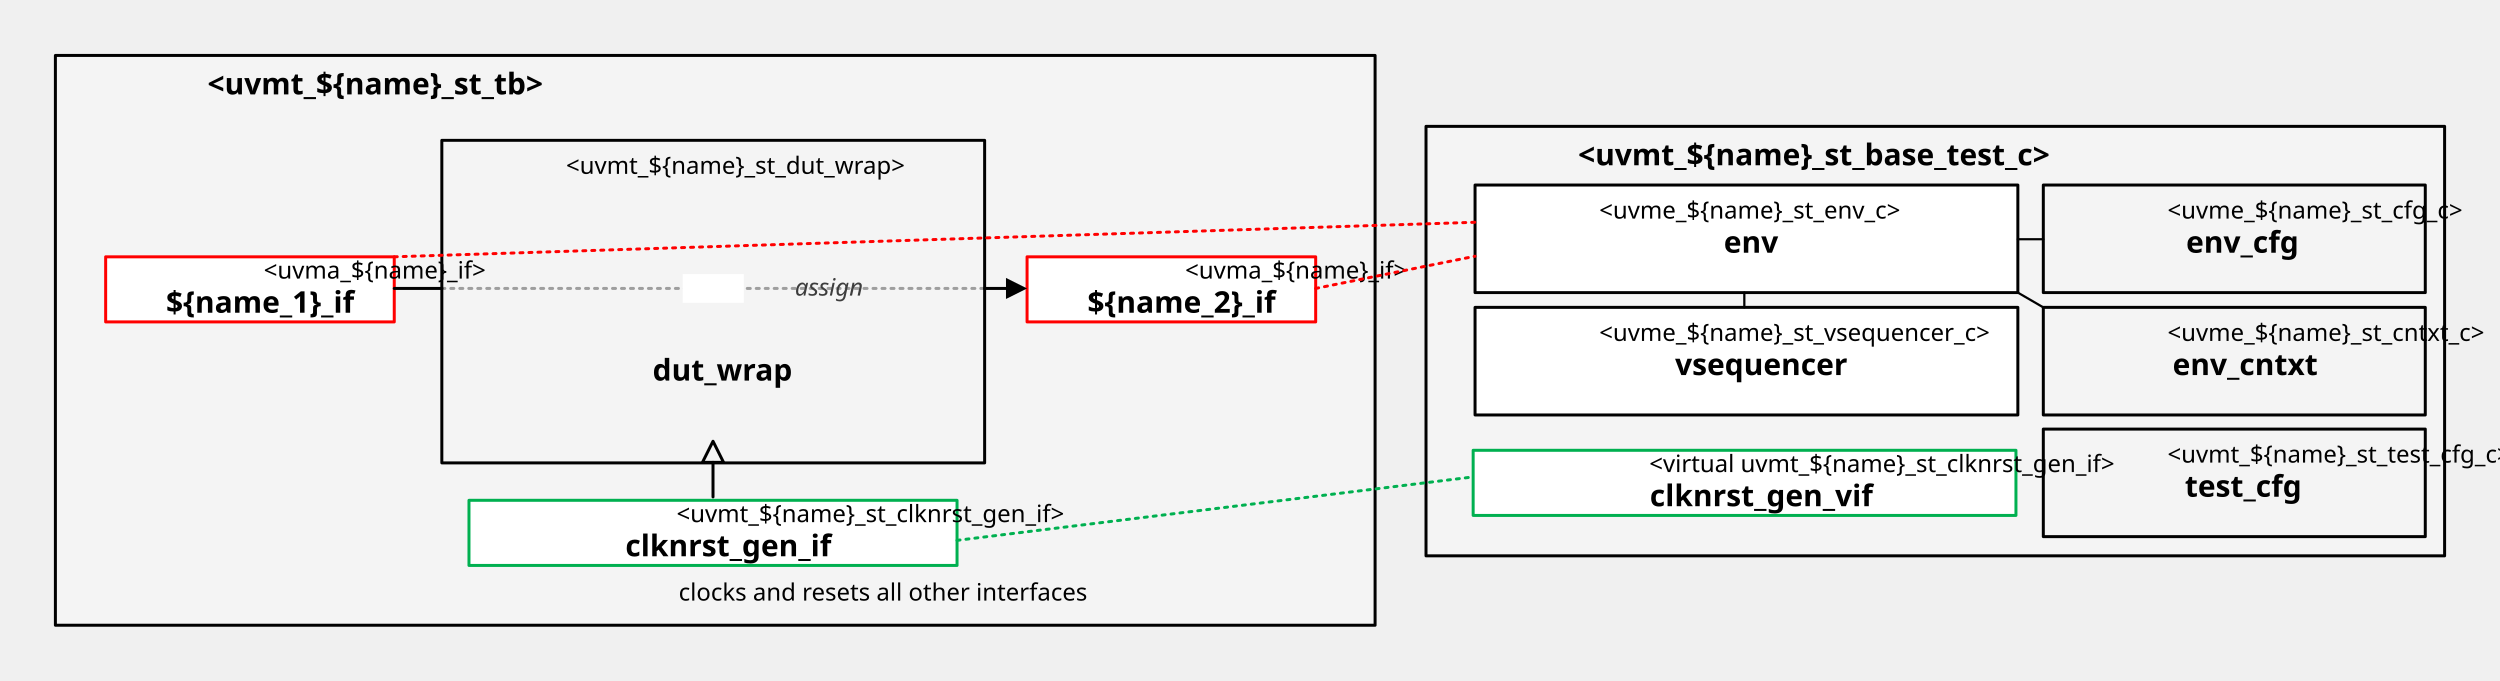
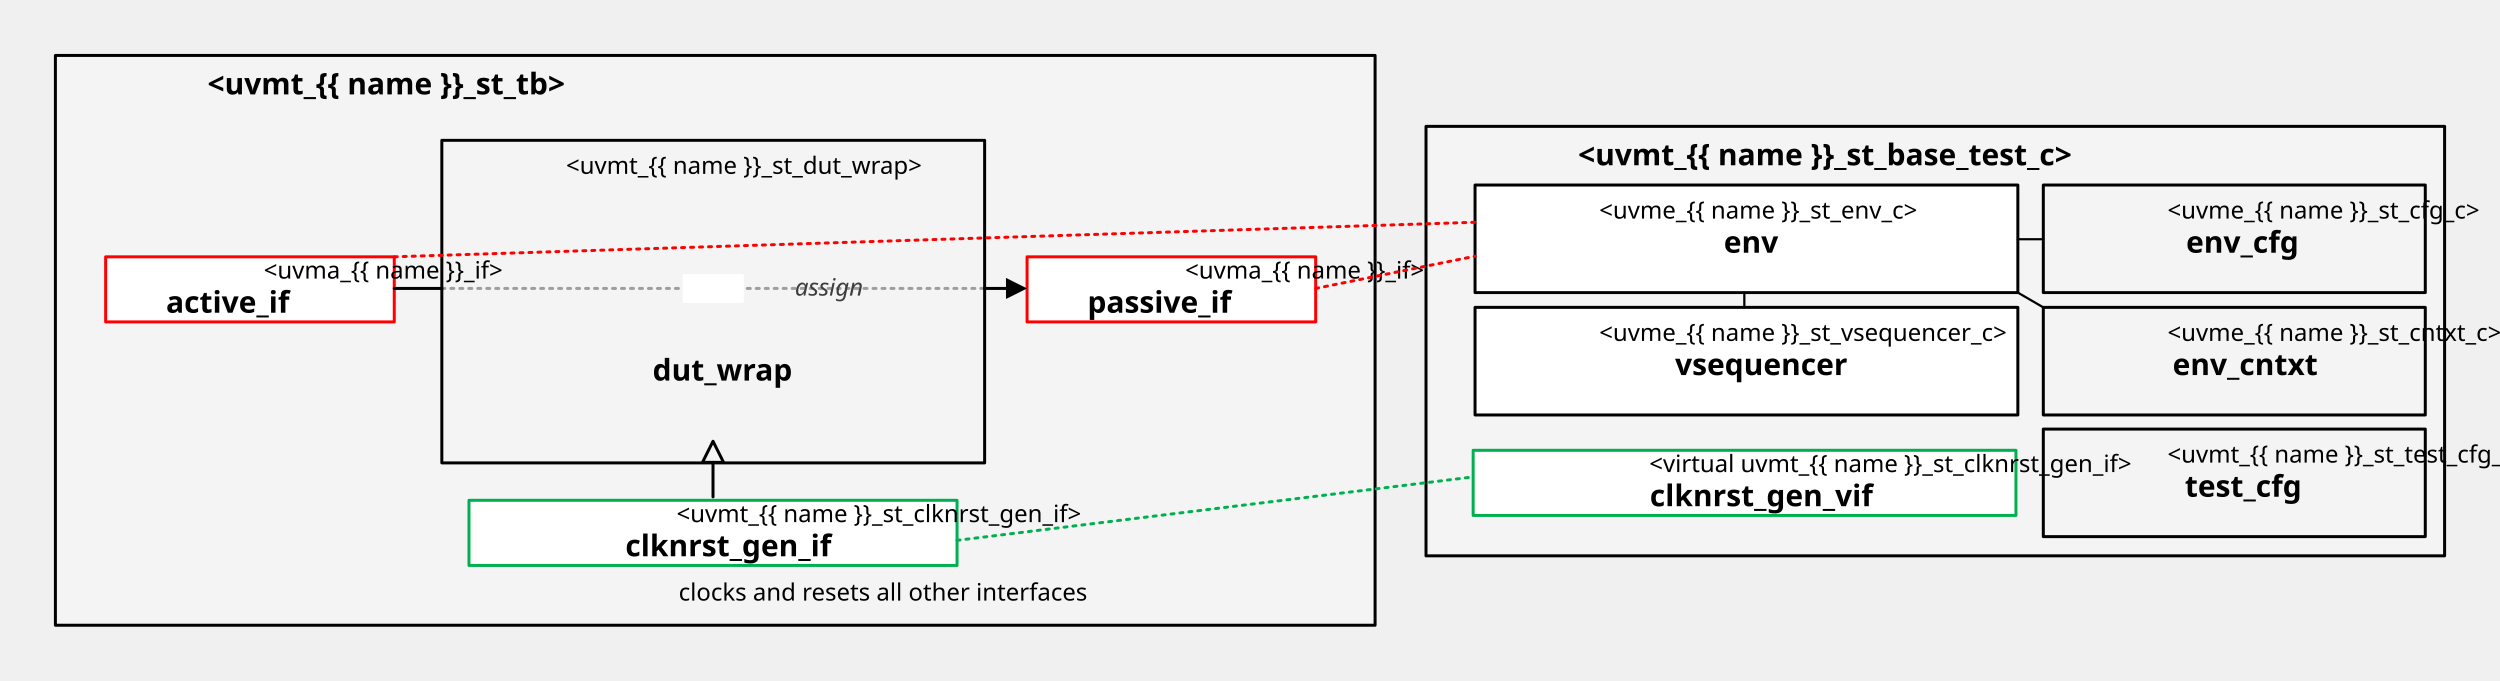
<svg xmlns="http://www.w3.org/2000/svg" xmlns:ns1="http://schemas.microsoft.com/visio/2003/SVGExtensions/" xmlns:xlink="http://www.w3.org/1999/xlink" width="11.595in" height="3.157in" viewBox="0 0 834.878 227.28" xml:space="preserve" color-interpolation-filters="sRGB" class="st21">
  <ns1:documentProperties ns1:langID="4105" ns1:metric="true" ns1:viewMarkup="false">
    <ns1:userDefs>
      <ns1:ud ns1:nameU="msvNoAutoConnect" ns1:val="VT0(1):26" />
    </ns1:userDefs>
  </ns1:documentProperties>
  <style type="text/css">
	
		.st1 {stroke:#7f7f7f;stroke-dasharray:1,2;stroke-linecap:round;stroke-linejoin:round;stroke-width:1}
		.st2 {fill:#ffffff;stroke:none;stroke-linecap:butt;stroke-width:7.2}
		.st3 {fill:#000000;font-family:Calibri;font-size:0.667em;font-style:italic}
		.st4 {fill:#ffffff;fill-opacity:0.24;stroke:#000000;stroke-linecap:round;stroke-linejoin:round;stroke-width:1}
		.st5 {fill:#000000;font-family:Calibri;font-size:0.833em;font-weight:bold}
		.st6 {font-size:1em}
		.st7 {fill:none;stroke:#000000;stroke-linecap:round;stroke-linejoin:round;stroke-width:1}
		.st8 {fill:#000000;font-family:Calibri;font-size:0.667em}
		.st9 {font-size:1.25em;font-weight:bold}
		.st10 {fill:#ffffff;stroke:#ff0000;stroke-linecap:round;stroke-linejoin:round;stroke-width:1}
		.st11 {fill:#ffffff;stroke:#00b050;stroke-linecap:round;stroke-linejoin:round;stroke-width:1}
		.st12 {fill:none;stroke:none;stroke-linecap:round;stroke-linejoin:round;stroke-width:1}
		.st13 {fill:#ffffff;stroke:#000000;stroke-linecap:round;stroke-linejoin:round;stroke-width:1}
		.st14 {stroke:#ff0000;stroke-dasharray:1,2;stroke-linecap:round;stroke-linejoin:round;stroke-width:1}
		.st15 {stroke:#00b050;stroke-dasharray:1,2;stroke-linecap:round;stroke-linejoin:round;stroke-width:1}
		.st16 {marker-end:url(#mrkr16-73);stroke:#000000;stroke-linecap:round;stroke-linejoin:round;stroke-width:1}
		.st17 {fill:#000000;fill-opacity:1;stroke:#000000;stroke-opacity:1;stroke-width:0.284}
		.st18 {marker-end:url(#mrkr4-79);stroke:#000000;stroke-linecap:round;stroke-linejoin:round;stroke-width:1}
		.st19 {stroke:#000000;stroke-linecap:round;stroke-linejoin:round;stroke-width:1}
		.st20 {stroke:#000000;stroke-linecap:round;stroke-linejoin:round;stroke-width:0.75}
		.st21 {fill:none;fill-rule:evenodd;font-size:12px;overflow:visible;stroke-linecap:square;stroke-miterlimit:3}
	
	</style>
  <defs id="Markers">
    <g id="lend16">
      <path d="M 0 0 L 2 -1 L 2 1 L 0 0 " style="stroke-linecap:round;stroke-linejoin:round;fill:none" />
    </g>
    <marker id="mrkr16-73" class="st17" ns1:arrowType="16" ns1:arrowSize="2" ns1:setback="7.04" refX="-7.04" orient="auto" markerUnits="strokeWidth" overflow="visible">
      <use xlink:href="#lend16" transform="scale(-3.52,-3.52) " />
    </marker>
    <g id="lend4">
      <path d="M 2 1 L 0 0 L 2 -1 L 2 1 " style="stroke:none" />
    </g>
    <marker id="mrkr4-79" class="st17" ns1:arrowType="4" ns1:arrowSize="2" ns1:setback="7.04" refX="-7.04" orient="auto" markerUnits="strokeWidth" overflow="visible">
      <use xlink:href="#lend4" transform="scale(-3.52,-3.52) " />
    </marker>
  </defs>
  <g ns1:mID="0" ns1:index="1" ns1:groupContext="foregroundPage">
    <ns1:pageProperties ns1:drawingScale="0.0393701" ns1:pageScale="0.0393701" ns1:drawingUnits="24" ns1:shadowOffsetX="8.50394" ns1:shadowOffsetY="-8.50394" />
    <ns1:layer ns1:name="Connector" ns1:index="0" />
    <g id="shape166-1" ns1:mID="166" ns1:groupContext="shape" transform="translate(147.551,-130.972)">
      <ns1:textBlock ns1:margins="rect(4,4,4,4)" ns1:tabSpace="42.5197" />
      <ns1:textRect cx="90.634" cy="227.28" width="181.27" height="0" />
      <path d="M0 227.28 L181.27 227.28" class="st1" />
      <rect ns1:rectContext="textBkgnd" x="80.433" y="222.48" width="20.402" height="9.6" class="st2" />
      <text x="80.43" y="229.68" class="st3" ns1:langID="4105">
        <ns1:paragraph ns1:horizAlign="1" />
        <ns1:tabList />assign</text>
    </g>
    <g id="shape1-6" ns1:mID="1" ns1:groupContext="shape" transform="translate(18.5,-18.5)">
      <ns1:textBlock ns1:margins="rect(4,4,4,4)" ns1:tabSpace="42.5197" ns1:verticalAlign="0" />
      <ns1:textRect cx="220.356" cy="132.14" width="440.72" height="190.28" />
      <rect x="0" y="37" width="440.713" height="190.28" class="st4" />
      <text x="4" y="50" class="st5" ns1:langID="4105">
        <ns1:paragraph />
-         <ns1:tabList />&lt;uvmt_${name}_<tspan class="st6" ns1:langID="1033">st_</tspan>tb&gt;</text>
+         <ns1:tabList />&lt;uvmt_{{ name }}_<tspan class="st6" ns1:langID="1033">st_</tspan>tb&gt;</text>
    </g>
    <g id="shape98-10" ns1:mID="98" ns1:groupContext="shape" transform="translate(147.551,-72.7165)">
      <ns1:textBlock ns1:margins="rect(4,4,4,4)" ns1:tabSpace="42.5197" ns1:verticalAlign="0" />
      <ns1:textRect cx="90.634" cy="173.421" width="181.27" height="107.717" />
      <rect x="0" y="119.563" width="181.268" height="107.717" class="st7" />
      <text x="4" y="130.76" class="st8" ns1:langID="4105">
        <ns1:paragraph />
-         <ns1:tabList />&lt;uvmt_${name}_<tspan class="st6" ns1:langID="1033">st_</tspan>dut_wrap&gt;<ns1:newlineChar />
+         <ns1:tabList />&lt;uvmt_{{ name }}_<tspan class="st6" ns1:langID="1033">st_</tspan>dut_wrap&gt;<ns1:newlineChar />
        <ns1:paragraph ns1:horizAlign="1" />
        <ns1:newlineChar />
        <ns1:newlineChar />
        <ns1:newlineChar />
        <ns1:newlineChar />
        <ns1:newlineChar />
        <ns1:newlineChar />
        <tspan x="70.39" dy="6.9em" class="st9">dut_wrap</tspan>
      </text>
    </g>
    <g id="shape159-15" ns1:mID="159" ns1:groupContext="shape" transform="translate(35.2835,-119.791)">
      <ns1:textBlock ns1:margins="rect(4,4,4,4)" ns1:tabSpace="42.5197" />
      <ns1:textRect cx="48.189" cy="216.407" width="96.38" height="21.744" />
      <rect x="0" y="205.535" width="96.378" height="21.744" class="st10" />
      <text x="15.32" y="212.81" class="st8" ns1:langID="4105">
        <ns1:paragraph ns1:horizAlign="1" />
-         <ns1:tabList />&lt;uvma_${name}_if&gt;<ns1:newlineChar />
-         <tspan x="20.16" dy="1.14em" class="st9">${name_1}_if</tspan>
+         <ns1:tabList />&lt;uvma_{{ name }}_if&gt;<ns1:newlineChar />
+         <tspan x="20.16" dy="1.14em" class="st9">active_if</tspan>
      </text>
    </g>
    <g id="shape213-19" ns1:mID="213" ns1:groupContext="shape" transform="translate(342.992,-119.791)">
      <ns1:textBlock ns1:margins="rect(4,4,4,4)" ns1:tabSpace="42.5197" />
      <ns1:textRect cx="48.189" cy="216.407" width="96.38" height="21.744" />
      <rect x="0" y="205.535" width="96.378" height="21.744" class="st10" />
      <text x="15.32" y="212.81" class="st8" ns1:langID="4105">
        <ns1:paragraph ns1:horizAlign="1" />
-         <ns1:tabList />&lt;uvma_${name}_if&gt;<ns1:newlineChar />
-         <tspan x="20.16" dy="1.14em" class="st9">${name_2}_if</tspan>
+         <ns1:tabList />&lt;uvma_{{ name }}_if&gt;<ns1:newlineChar />
+         <tspan x="20.16" dy="1.14em" class="st9">passive_if</tspan>
      </text>
    </g>
    <g id="group214-23" transform="translate(156.614,-18.878)" ns1:mID="214" ns1:groupContext="group">
      <g id="shape100-24" ns1:mID="100" ns1:groupContext="shape" transform="translate(0,-19.5905)">
        <ns1:textBlock ns1:margins="rect(4,4,4,4)" ns1:tabSpace="42.5197" />
        <ns1:textRect cx="81.496" cy="216.407" width="163" height="21.744" />
        <rect x="0" y="205.535" width="162.992" height="21.744" class="st11" />
        <text x="23.52" y="212.81" class="st8" ns1:langID="4105">
          <ns1:paragraph ns1:horizAlign="1" />
-           <ns1:tabList />&lt;uvmt_${name}_st_clknrst_gen_if&gt;<ns1:newlineChar />
+           <ns1:tabList />&lt;uvmt_{{ name }}_st_clknrst_gen_if&gt;<ns1:newlineChar />
          <tspan x="52.23" dy="1.14em" class="st9">clknrst_gen_if</tspan>
        </text>
      </g>
      <g id="shape157-28" ns1:mID="157" ns1:groupContext="shape" transform="translate(5.95276,2.84217E-14)">
        <ns1:textBlock ns1:margins="rect(4,4,4,4)" ns1:tabSpace="42.5197" />
        <ns1:textRect cx="77.386" cy="217.019" width="154.78" height="20.521" />
        <rect x="0" y="206.758" width="154.772" height="20.521" class="st12" />
        <text x="18.29" y="219.42" class="st8" ns1:langID="4105">
          <ns1:paragraph ns1:horizAlign="1" />
          <ns1:tabList />clocks and resets all other interfaces</text>
      </g>
    </g>
    <g id="shape215-31" ns1:mID="215" ns1:groupContext="shape" transform="translate(476.22,-41.6693)">
      <ns1:textBlock ns1:margins="rect(4,4,4,4)" ns1:tabSpace="42.5197" ns1:verticalAlign="0" />
      <ns1:textRect cx="170.079" cy="155.563" width="340.16" height="143.433" />
      <rect x="0" y="83.847" width="340.157" height="143.433" class="st4" />
      <text x="4" y="96.85" class="st5" ns1:langID="4105">
        <ns1:paragraph />
-         <ns1:tabList />&lt;uvmt_${name}_<tspan class="st6" ns1:langID="1033">st_</tspan>base_test_c&gt;</text>
+         <ns1:tabList />&lt;uvmt_{{ name }}_<tspan class="st6" ns1:langID="1033">st_</tspan>base_test_c&gt;</text>
    </g>
    <g id="shape216-35" ns1:mID="216" ns1:groupContext="shape" transform="translate(492.595,-129.582)">
      <ns1:textBlock ns1:margins="rect(4,4,4,4)" ns1:tabSpace="42.5197" ns1:verticalAlign="0" />
      <ns1:textRect cx="90.634" cy="209.321" width="181.27" height="35.918" />
      <rect x="0" y="191.362" width="181.268" height="35.918" class="st13" />
      <text x="4" y="202.56" class="st8" ns1:langID="4105">
        <ns1:paragraph />
-         <ns1:tabList />&lt;uvme_${name}_st_env_c&gt;<ns1:newlineChar />
+         <ns1:tabList />&lt;uvme_{{ name }}_st_env_c&gt;<ns1:newlineChar />
        <ns1:paragraph ns1:horizAlign="1" />
        <tspan x="83.07" dy="1.14em" class="st9">env</tspan>
      </text>
    </g>
    <g id="shape217-39" ns1:mID="217" ns1:groupContext="shape" transform="translate(682.366,-129.582)">
      <ns1:textBlock ns1:margins="rect(4,4,4,4)" ns1:tabSpace="42.5197" ns1:verticalAlign="0" />
      <ns1:textRect cx="63.779" cy="209.321" width="127.56" height="35.918" />
      <rect x="0" y="191.362" width="127.559" height="35.918" class="st7" />
      <text x="4" y="202.56" class="st8" ns1:langID="4105">
        <ns1:paragraph />
-         <ns1:tabList />&lt;uvme_${name}_st_cfg_c&gt;<ns1:newlineChar />
+         <ns1:tabList />&lt;uvme_{{ name }}_st_cfg_c&gt;<ns1:newlineChar />
        <ns1:paragraph ns1:horizAlign="1" />
        <tspan x="47.68" dy="1.14em" class="st9">env_cfg</tspan>
      </text>
    </g>
    <g id="shape218-43" ns1:mID="218" ns1:groupContext="shape" transform="translate(682.366,-88.7244)">
      <ns1:textBlock ns1:margins="rect(4,4,4,4)" ns1:tabSpace="42.5197" ns1:verticalAlign="0" />
      <ns1:textRect cx="63.779" cy="209.321" width="127.56" height="35.918" />
      <rect x="0" y="191.362" width="127.559" height="35.918" class="st7" />
      <text x="4" y="202.56" class="st8" ns1:langID="4105">
        <ns1:paragraph />
-         <ns1:tabList />&lt;uvme_${name}_st_cntxt_c&gt;<ns1:newlineChar />
+         <ns1:tabList />&lt;uvme_{{ name }}_st_cntxt_c&gt;<ns1:newlineChar />
        <ns1:paragraph ns1:horizAlign="1" />
        <tspan x="43.18" dy="1.14em" class="st9">env_cntxt</tspan>
      </text>
    </g>
    <g id="shape219-47" ns1:mID="219" ns1:groupContext="shape" transform="translate(492.595,-88.7244)">
      <ns1:textBlock ns1:margins="rect(4,4,4,4)" ns1:tabSpace="42.5197" ns1:verticalAlign="0" />
      <ns1:textRect cx="90.634" cy="209.321" width="181.27" height="35.918" />
      <rect x="0" y="191.362" width="181.268" height="35.918" class="st13" />
      <text x="4" y="202.56" class="st8" ns1:langID="4105">
        <ns1:paragraph />
-         <ns1:tabList />&lt;uvme_${name}_st_vsequencer_c&gt;<ns1:newlineChar />
+         <ns1:tabList />&lt;uvme_{{ name }}_st_vsequencer_c&gt;<ns1:newlineChar />
        <ns1:paragraph ns1:horizAlign="1" />
        <tspan x="66.8" dy="1.14em" class="st9">vsequencer</tspan>
      </text>
    </g>
    <g id="shape220-51" ns1:mID="220" ns1:groupContext="shape" transform="translate(682.366,-48.0885)">
      <ns1:textBlock ns1:margins="rect(4,4,4,4)" ns1:tabSpace="42.5197" ns1:verticalAlign="0" />
      <ns1:textRect cx="63.779" cy="209.321" width="127.56" height="35.918" />
      <rect x="0" y="191.362" width="127.559" height="35.918" class="st7" />
      <text x="4" y="202.56" class="st8" ns1:langID="4105">
        <ns1:paragraph />
-         <ns1:tabList />&lt;uvmt_${name}_st_test_cfg_c&gt;<ns1:newlineChar />
+         <ns1:tabList />&lt;uvmt_{{ name }}_st_test_cfg_c&gt;<ns1:newlineChar />
        <ns1:paragraph ns1:horizAlign="1" />
        <tspan x="47.27" dy="1.14em" class="st9">test_cfg</tspan>
      </text>
    </g>
    <g id="shape221-55" ns1:mID="221" ns1:groupContext="shape" transform="translate(491.961,-55.1751)">
      <ns1:textBlock ns1:margins="rect(4,4,4,4)" ns1:tabSpace="42.5197" />
      <ns1:textRect cx="90.634" cy="216.407" width="181.27" height="21.744" />
      <rect x="0" y="205.535" width="181.268" height="21.744" class="st11" />
      <text x="21.35" y="212.81" class="st8" ns1:langID="4105">
        <ns1:paragraph ns1:horizAlign="1" />
-         <ns1:tabList />&lt;virtual uvmt_${name}_st_clknrst_gen_if&gt;<ns1:newlineChar />
+         <ns1:tabList />&lt;virtual uvmt_{{ name }}_st_clknrst_gen_if&gt;<ns1:newlineChar />
        <tspan x="59" dy="1.14em" class="st9">clknrst_gen_vif</tspan>
      </text>
    </g>
    <g id="shape222-59" ns1:mID="222" ns1:groupContext="shape" transform="translate(124.401,-141.42) rotate(-1.83051)">
      <path d="M0 227.28 L361.12 227.28" class="st14" />
    </g>
    <g id="shape223-62" ns1:mID="223" ns1:groupContext="shape" transform="translate(394.334,-126.465) rotate(-11.4291)">
      <path d="M0 227.28 L54.3 227.28" class="st14" />
    </g>
    <g id="shape224-65" ns1:mID="224" ns1:groupContext="shape" transform="translate(291.879,-45.1488) rotate(-7.0074)">
      <path d="M0 227.28 L173.65 227.28" class="st15" />
    </g>
    <g id="shape225-68" ns1:mID="225" ns1:groupContext="shape" transform="translate(10.8307,165.933) rotate(-90)">
      <path d="M0 227.28 L11.55 227.28" class="st16" />
    </g>
    <g id="shape226-74" ns1:mID="226" ns1:groupContext="shape" transform="translate(328.819,-130.972)">
      <path d="M0 227.28 L7.13 227.28" class="st18" />
    </g>
    <g id="shape227-80" ns1:mID="227" ns1:groupContext="shape" transform="translate(131.661,-130.972)">
      <path d="M0 227.28 L15.89 227.28" class="st19" />
    </g>
    <g id="shape228-83" ns1:mID="228" ns1:groupContext="shape" transform="translate(682.366,307.157) rotate(180)">
      <path d="M0 227.28 L8.5 227.28" class="st20" />
    </g>
    <g id="shape229-86" ns1:mID="229" ns1:groupContext="shape" transform="translate(809.799,97.6971) rotate(90)">
      <path d="M0 227.28 L4.94 227.28" class="st20" />
    </g>
    <g id="shape230-89" ns1:mID="230" ns1:groupContext="shape" transform="translate(788.033,-98.825) rotate(30.1548)">
      <path d="M0 227.28 L9.83 227.28" class="st20" />
    </g>
  </g>
</svg>
